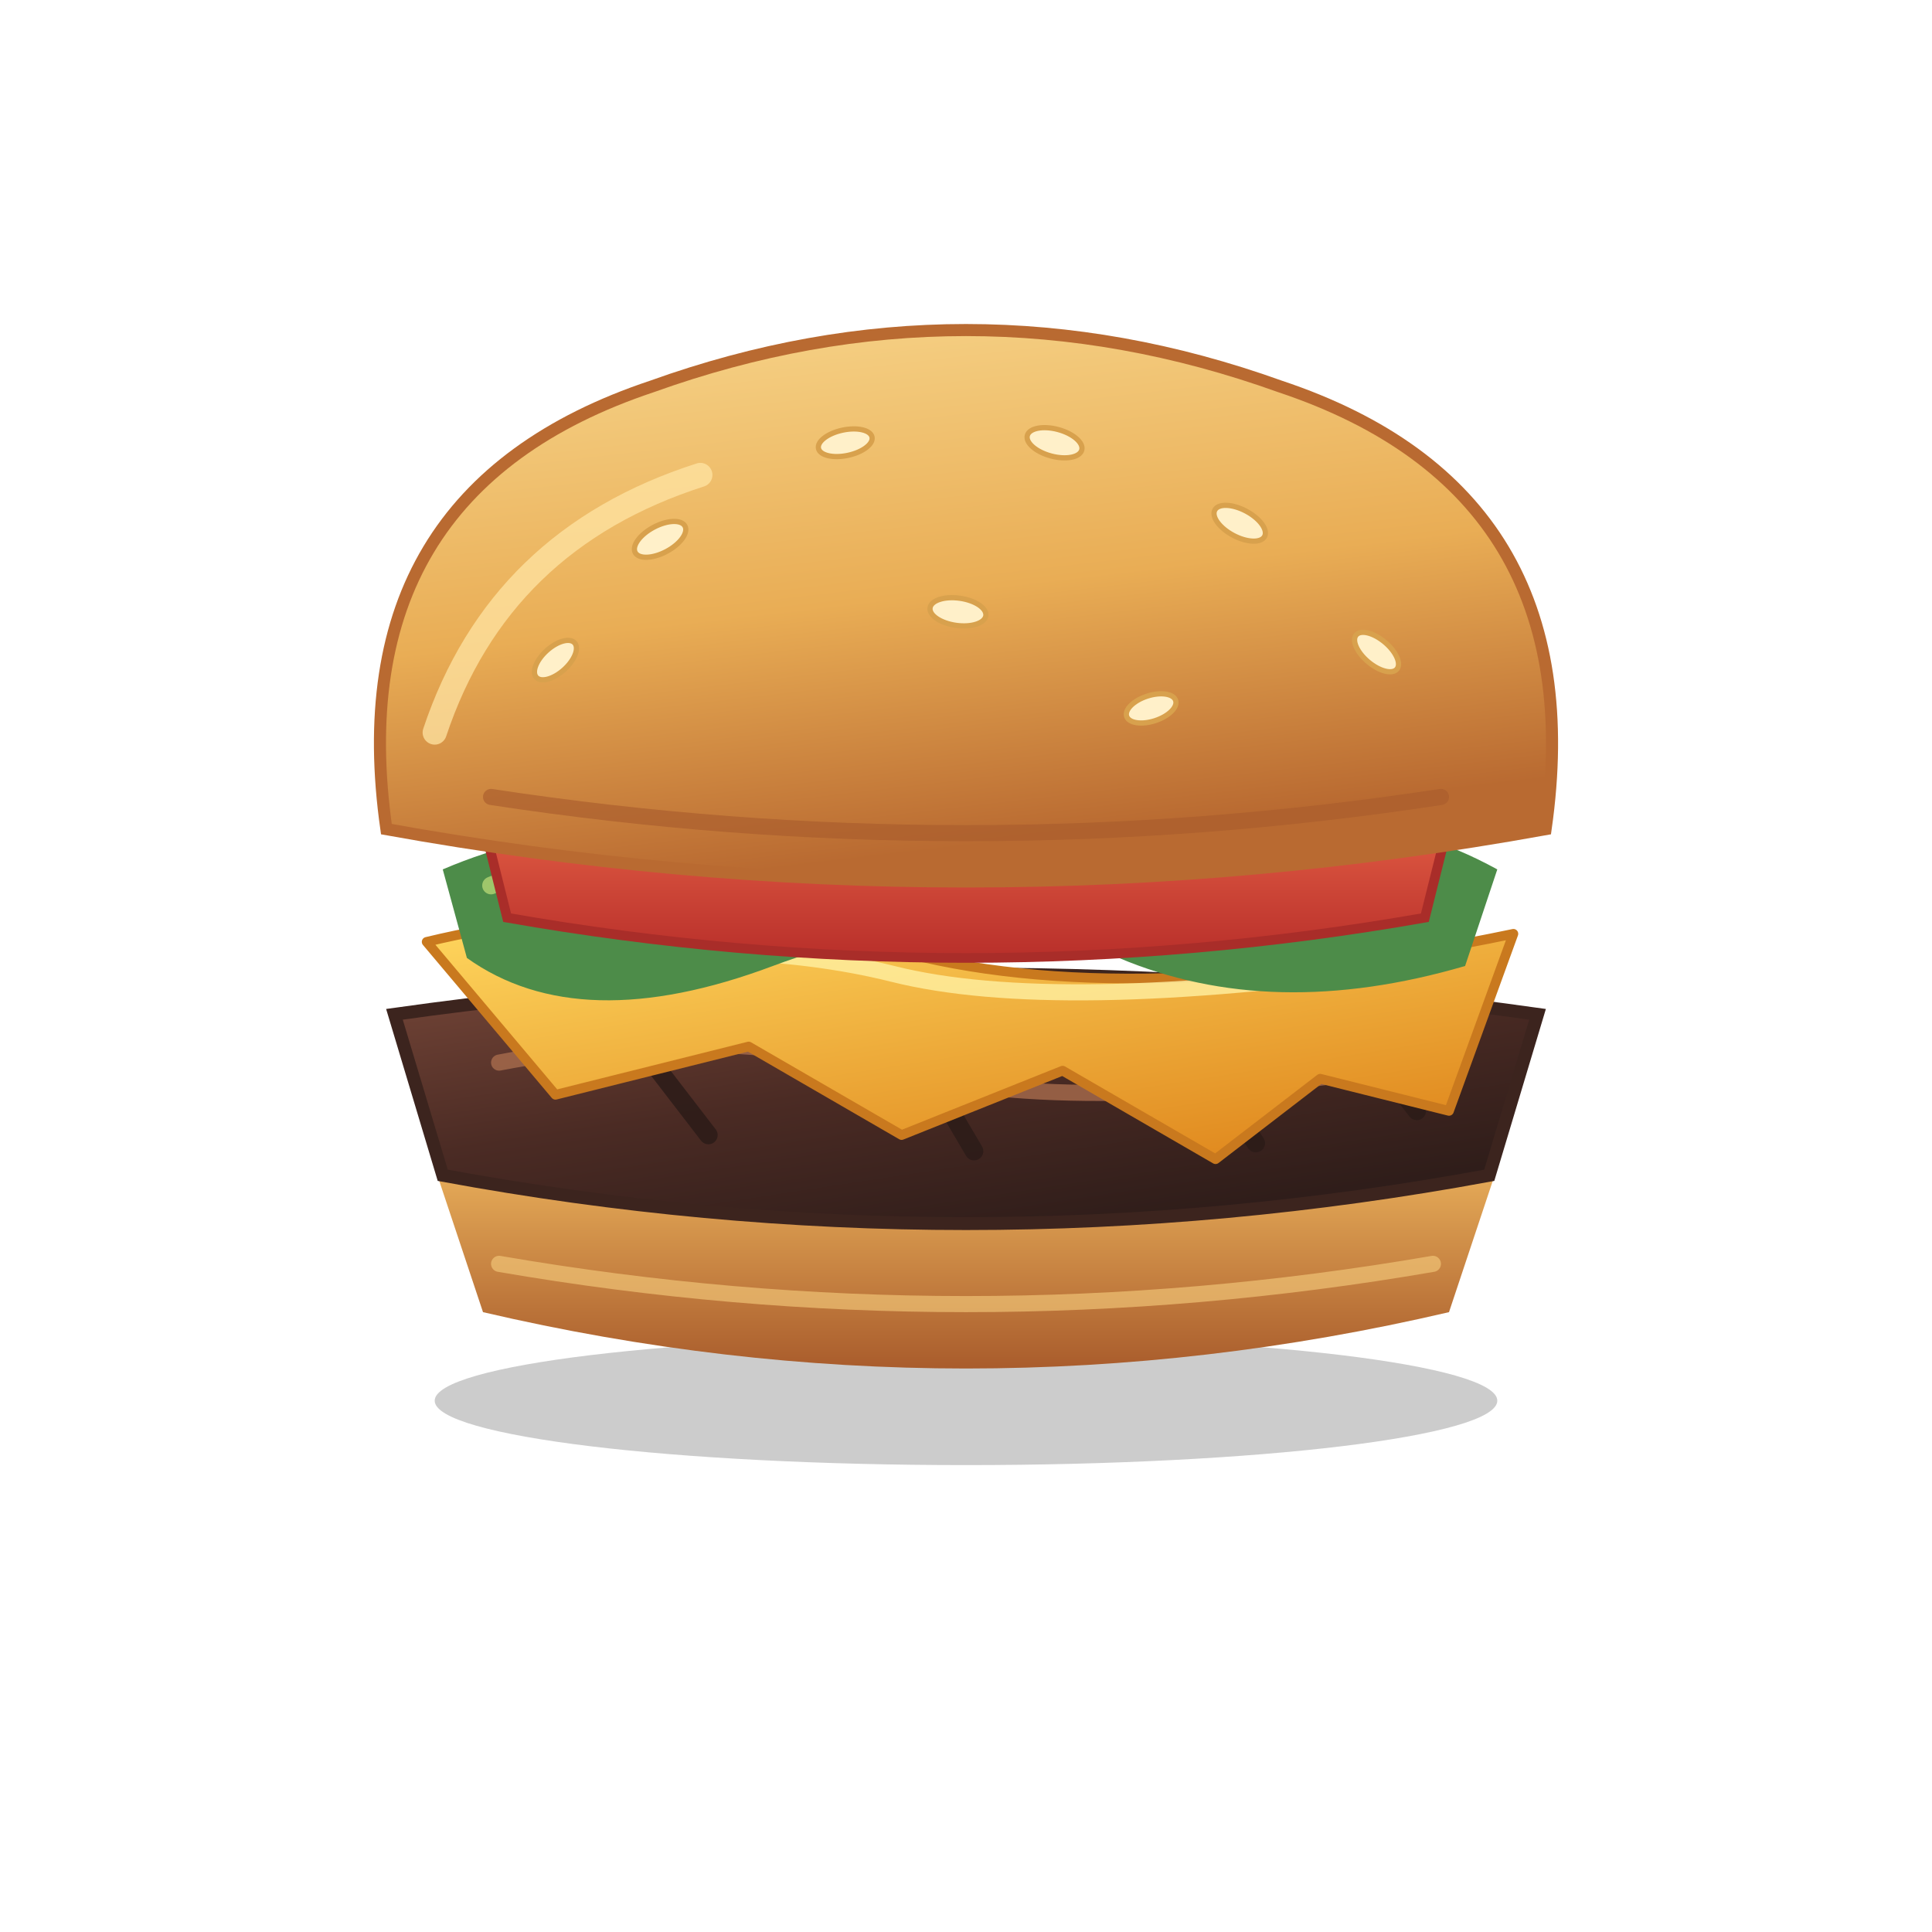
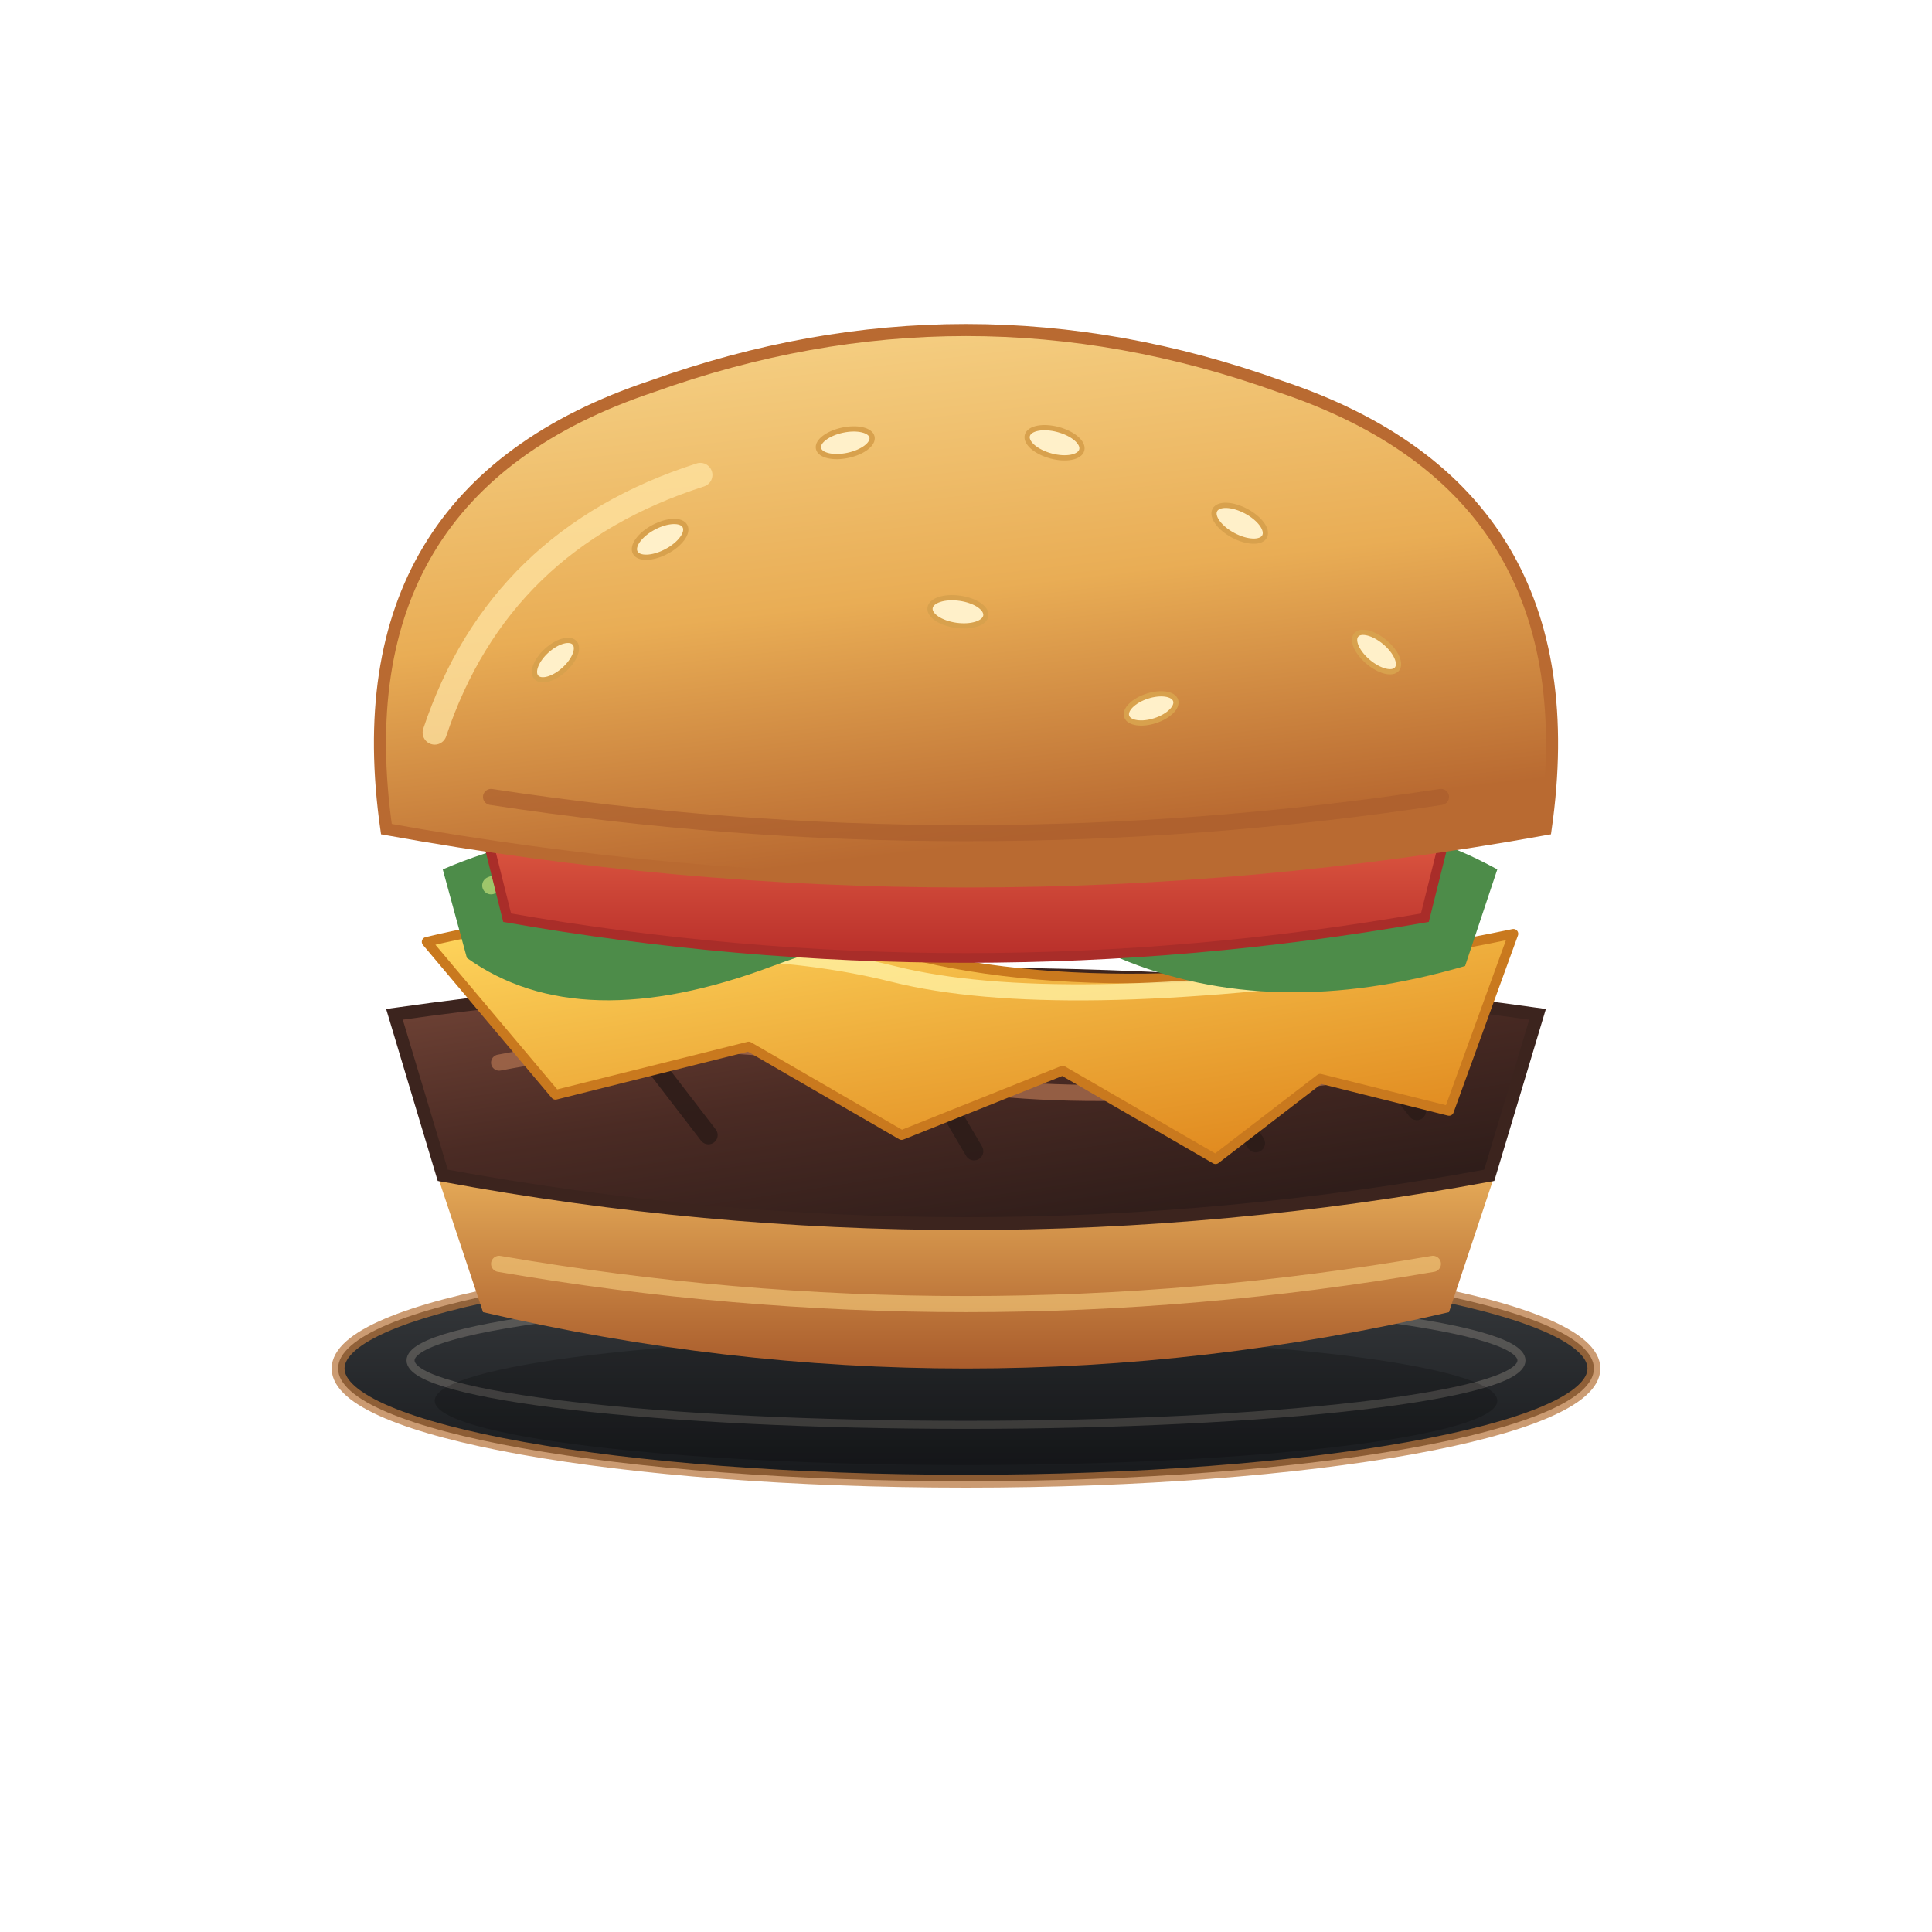
<svg xmlns="http://www.w3.org/2000/svg" width="1024" height="1024" viewBox="0 0 240 240" role="img" aria-labelledby="title-burger desc-burger">
  <defs>
    <linearGradient id="bun-top" x1="0" y1="0" x2=".25" y2="1">
      <stop stop-color="#f7d58b" />
      <stop offset=".56" stop-color="#e9ad55" />
      <stop offset="1" stop-color="#b96a31" />
    </linearGradient>
    <linearGradient id="bun-bottom" x1="0" y1="0" x2="0" y2="1">
      <stop stop-color="#e7ad59" />
      <stop offset="1" stop-color="#a95c2c" />
    </linearGradient>
    <linearGradient id="beef" x1="0" y1="0" x2=".7" y2="1">
      <stop stop-color="#754638" />
      <stop offset=".5" stop-color="#4b2b24" />
      <stop offset="1" stop-color="#2d1c19" />
    </linearGradient>
    <linearGradient id="cheddar" x1="0" y1="0" x2=".7" y2="1">
      <stop stop-color="#ffd85f" />
      <stop offset="1" stop-color="#e18b20" />
    </linearGradient>
    <linearGradient id="tomato" x1="0" y1="0" x2="0" y2="1">
      <stop stop-color="#ef6b4c" />
      <stop offset="1" stop-color="#b82f2a" />
    </linearGradient>
+     <linearGradient id="plate-glaze" x1="0" y1="0" x2="0" y2="1">
+       <stop stop-color="#3a3d40" />
+       <stop offset="1" stop-color="#17191c" />
+     </linearGradient>
  </defs>
+   <ellipse cx="120" cy="170" rx="78" ry="14" fill="url(#plate-glaze)" stroke="#b8753c" stroke-opacity=".72" stroke-width="1.6" />
+   <ellipse cx="120" cy="169" rx="69" ry="8" fill="none" stroke="#e9ddca" stroke-opacity=".22" stroke-width="1" />
  <ellipse cx="120" cy="174" rx="66" ry="8" fill="#000" opacity=".2" />
  <path d="M54 145 Q120 155 186 145 L180 163 Q120 177 60 163Z" fill="url(#bun-bottom)" />
  <path d="M62 157 Q120 167 178 157" fill="none" stroke="#f3c879" stroke-width="2" stroke-linecap="round" opacity=".65" />
  <path d="M49 126 Q120 116 191 126 L185 146 Q120 158 55 146Z" fill="url(#beef)" stroke="#3c241e" stroke-width="1.6" />
  <path d="M62 132 Q88 127 111 133 T177 132" fill="none" stroke="#a86b4c" stroke-width="2" stroke-linecap="round" opacity=".8" />
  <g stroke="#2b1b18" stroke-width="2.3" stroke-linecap="round" opacity=".85">
    <path d="M78 128 L88 141" />
    <path d="M111 126 L121 143" />
    <path d="M146 127 L156 142" />
    <path d="M169 129 L176 138" />
  </g>
  <path d="M53 117 Q82 110 111 118 T188 116 L180 138 L164 134 L151 144 L132 133 L112 141 L93 130 L69 136Z" fill="url(#cheddar)" stroke="#c9791e" stroke-width="1.2" stroke-linejoin="round" />
  <path d="M63 120 Q91 116 111 121 T174 120" fill="none" stroke="#fff0a1" stroke-width="2" stroke-linecap="round" opacity=".8" />
  <path d="M55 108 Q76 99 98 107 T143 106 T186 108 L182 120 Q158 127 139 119 T96 120 T58 119Z" fill="#4d8c49" />
  <path d="M61 110 Q78 103 96 111 T132 110 T177 111" fill="none" stroke="#9ec66b" stroke-width="2.2" stroke-linecap="round" />
  <path d="M60 102 Q120 91 180 102 L177 114 Q120 124 63 114Z" fill="url(#tomato)" stroke="#a92d29" stroke-width="1.2" />
  <path d="M72 104 Q120 96 167 104" fill="none" stroke="#ff9a72" stroke-width="2" stroke-linecap="round" opacity=".8" />
  <g fill="#ffd5a2" opacity=".9">
    <ellipse cx="91" cy="107" rx="2" ry="1" />
    <ellipse cx="119" cy="104" rx="2" ry="1" />
    <ellipse cx="148" cy="107" rx="2" ry="1" />
  </g>
  <path d="M48 103 Q42 61 81 48 Q120 34 159 48 Q198 61 192 103 Q120 116 48 103Z" fill="url(#bun-top)" stroke="#b96a31" stroke-width="1.5" />
  <path d="M54 91 Q62 67 87 59" fill="none" stroke="#ffe4a3" stroke-width="3" stroke-linecap="round" opacity=".75" />
  <path d="M61 99 Q120 108 179 99" fill="none" stroke="#a95c2c" stroke-width="2" stroke-linecap="round" opacity=".65" />
  <g fill="#fff0c9" stroke="#d8a14d" stroke-width=".65">
    <ellipse cx="82" cy="67" rx="3.5" ry="1.7" transform="rotate(-28 82 67)" />
    <ellipse cx="105" cy="55" rx="3.4" ry="1.6" transform="rotate(-12 105 55)" />
    <ellipse cx="131" cy="55" rx="3.5" ry="1.7" transform="rotate(15 131 55)" />
    <ellipse cx="154" cy="65" rx="3.5" ry="1.7" transform="rotate(28 154 65)" />
    <ellipse cx="171" cy="81" rx="3.3" ry="1.6" transform="rotate(40 171 81)" />
    <ellipse cx="69" cy="82" rx="3.2" ry="1.6" transform="rotate(-42 69 82)" />
    <ellipse cx="119" cy="76" rx="3.5" ry="1.7" transform="rotate(8 119 76)" />
    <ellipse cx="143" cy="88" rx="3.2" ry="1.6" transform="rotate(-18 143 88)" />
  </g>
</svg>
